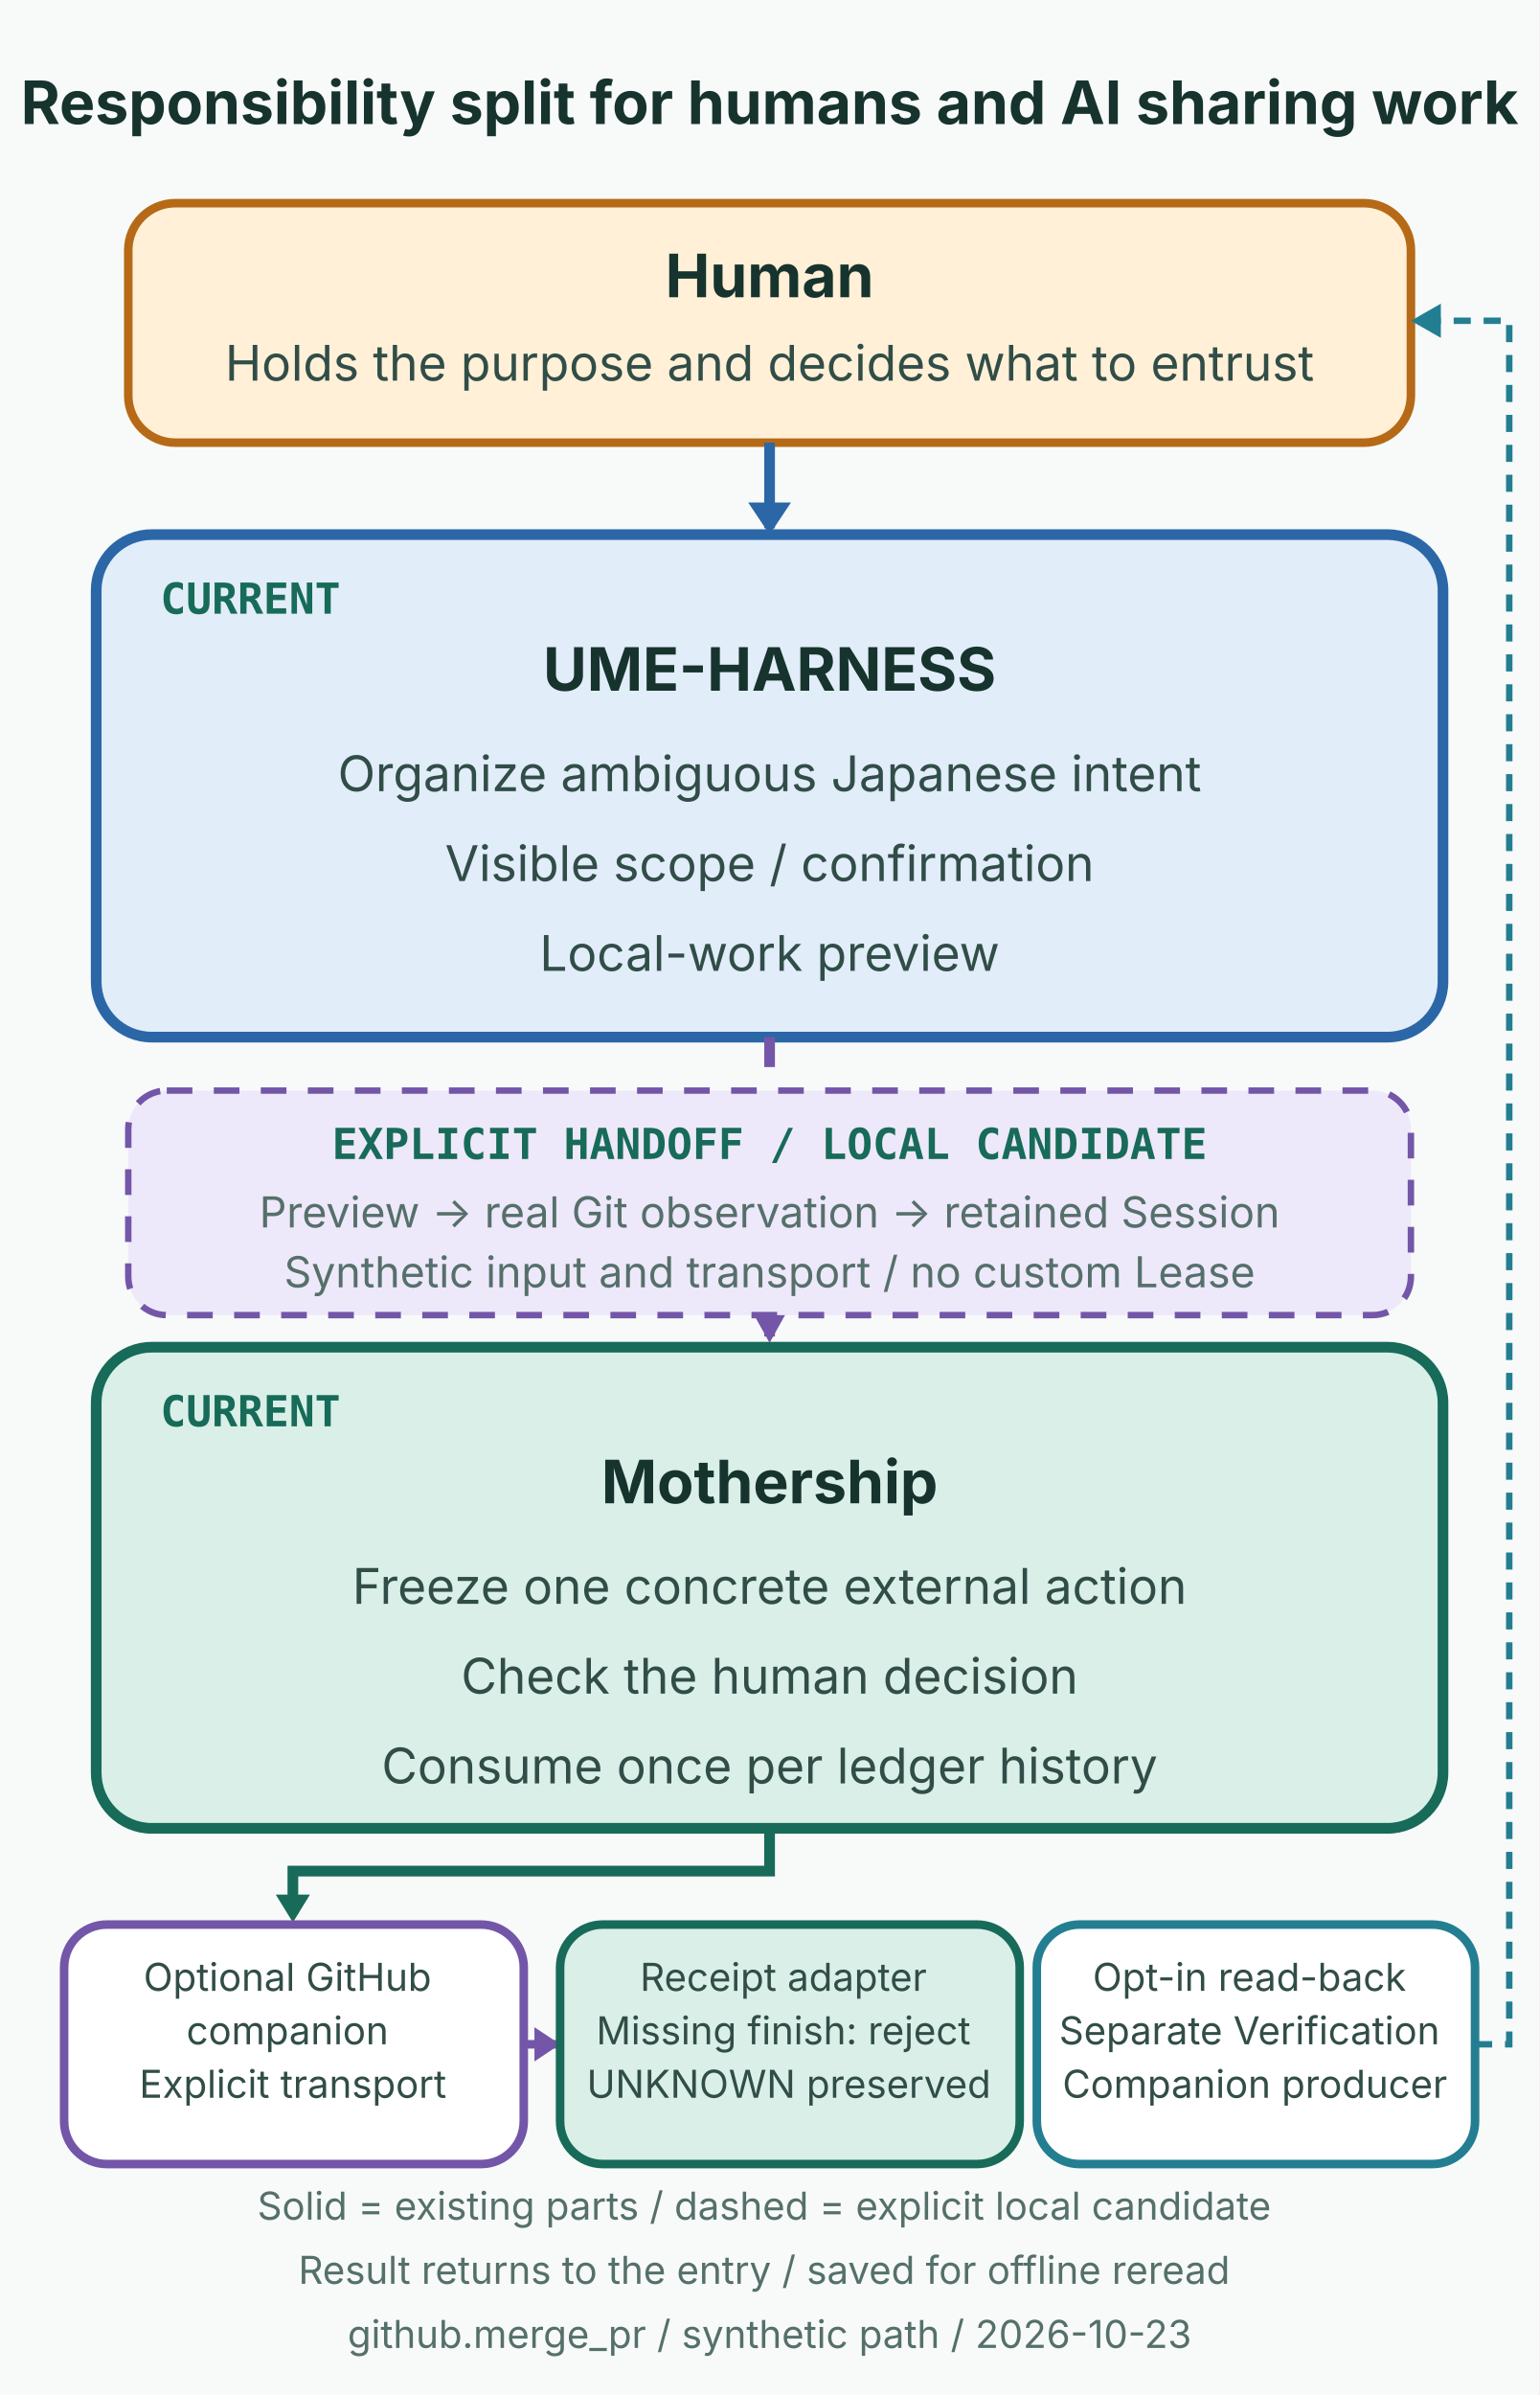
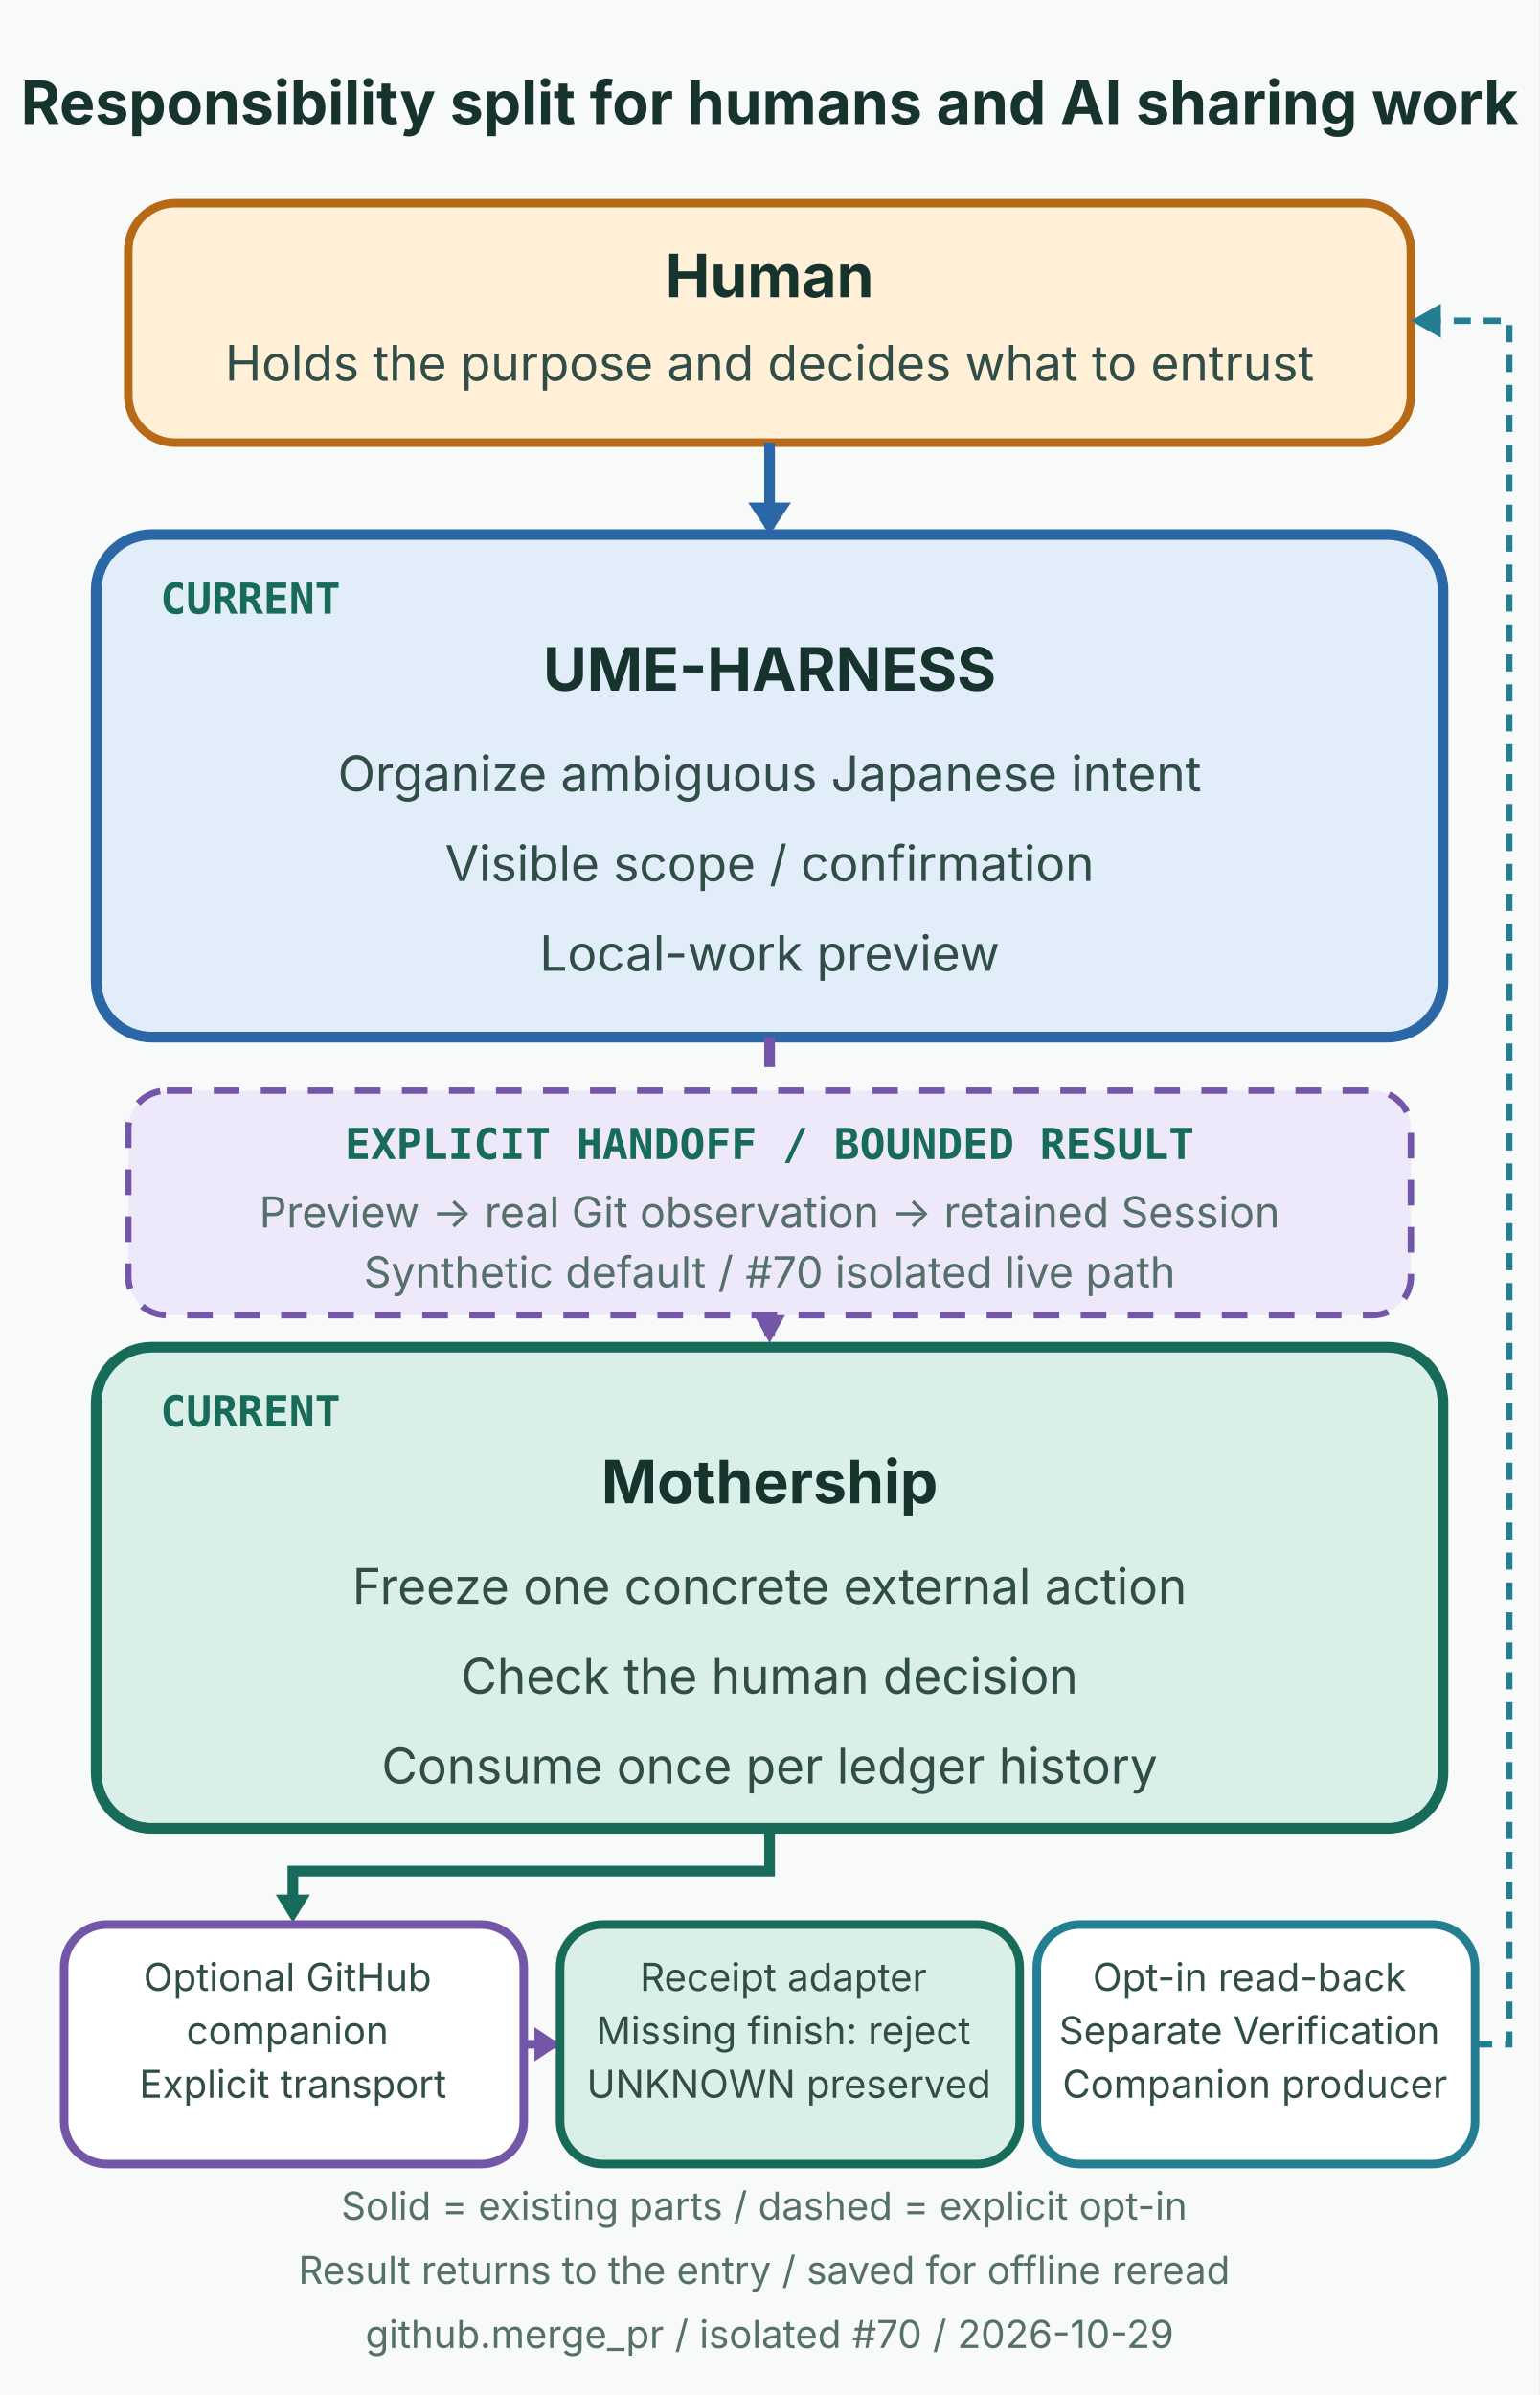
<svg xmlns="http://www.w3.org/2000/svg" viewBox="0 0 720 1120" role="img" aria-labelledby="title desc">
  <style>
    .title { font: 700 28px -apple-system, BlinkMacSystemFont, "Segoe UI", sans-serif; fill: #17332d; }
    .label { font: 700 28px -apple-system, BlinkMacSystemFont, "Segoe UI", sans-serif; fill: #17332d; }
    .state { font: 700 20px ui-monospace, SFMono-Regular, Consolas, monospace; fill: #176b58; }
    .body { font: 23px -apple-system, BlinkMacSystemFont, "Segoe UI", sans-serif; fill: #314d47; }
    .small { font: 20px -apple-system, BlinkMacSystemFont, "Segoe UI", sans-serif; fill: #55706a; }
    .boxbody { font: 18px -apple-system, BlinkMacSystemFont, "Segoe UI", sans-serif; fill: #314d47; }
    .legend { font: 18px -apple-system, BlinkMacSystemFont, "Segoe UI", sans-serif; fill: #55706a; }
  </style>
  <rect width="720" height="1120" fill="#f7faf9" />
  <text class="title" x="360" y="58" text-anchor="middle">Responsibility split for humans and AI sharing work</text>
  <rect x="60" y="95" width="600" height="112" rx="22" fill="#fff0d7" stroke="#b66a17" stroke-width="4" />
  <text class="label" x="360" y="139" text-anchor="middle">Human</text>
  <text class="body" x="360" y="178" text-anchor="middle">Holds the purpose and decides what to entrust</text>
  <path d="M360 207 V247" stroke="#2b67a7" stroke-width="5" />
  <path d="M350 235 L360 250 L370 235" fill="#2b67a7" />
  <rect x="45" y="250" width="630" height="235" rx="26" fill="#e1edf9" stroke="#2b67a7" stroke-width="5" />
  <text class="state" x="75" y="287">CURRENT</text>
  <text class="label" x="360" y="323" text-anchor="middle">UME-HARNESS</text>
  <text class="body" x="360" y="370" text-anchor="middle">Organize ambiguous Japanese intent</text>
  <text class="body" x="360" y="412" text-anchor="middle">Visible scope / confirmation</text>
  <text class="body" x="360" y="454" text-anchor="middle">Local-work preview</text>
  <g data-role="bridge">
    <path d="M360 485 V625" stroke="#7356a8" stroke-width="5" stroke-dasharray="14 12" />
    <path d="M350 610 L360 628 L370 610" fill="#7356a8" />
    <rect x="60" y="510" width="600" height="105" rx="18" fill="#eee8fb" stroke="#7356a8" stroke-width="3" stroke-dasharray="12 10" />
-     <text class="state" x="360" y="542" text-anchor="middle">EXPLICIT HANDOFF / LOCAL CANDIDATE</text>
+     <text class="state" x="360" y="542" text-anchor="middle">EXPLICIT HANDOFF / BOUNDED RESULT</text>
    <text class="small" x="360" y="574" text-anchor="middle">Preview → real Git observation → retained Session</text>
-     <text class="small" x="360" y="602" text-anchor="middle">Synthetic input and transport / no custom Lease</text>
+     <text class="small" x="360" y="602" text-anchor="middle">Synthetic default / #70 isolated live path</text>
  </g>
  <rect x="45" y="630" width="630" height="225" rx="26" fill="#d9efe8" stroke="#176b58" stroke-width="5" />
  <text class="state" x="75" y="667">CURRENT</text>
  <text class="label" x="360" y="703" text-anchor="middle">Mothership</text>
  <text class="body" x="360" y="750" text-anchor="middle">Freeze one concrete external action</text>
  <text class="body" x="360" y="792" text-anchor="middle">Check the human decision</text>
  <text class="body" x="360" y="834" text-anchor="middle">Consume once per ledger history</text>
  <path d="M360 855 V875 H137 V895" fill="none" stroke="#176b58" stroke-width="5" />
  <path d="M137 899 L129 886 L145 886 Z" fill="#176b58" />
  <path d="M245 956 H262" stroke="#7356a8" stroke-width="4" />
  <path d="M262 956 L250 948 L250 964 Z" fill="#7356a8" />
  <rect data-role="external" x="30" y="900" width="215" height="112" rx="20" fill="#ffffff" stroke="#7356a8" stroke-width="4" />
  <rect data-role="adapter" x="262" y="900" width="215" height="112" rx="20" fill="#d9efe8" stroke="#176b58" stroke-width="4" />
  <rect data-role="external" x="485" y="900" width="205" height="112" rx="20" fill="#ffffff" stroke="#237e91" stroke-width="4" />
  <text class="boxbody" x="137" text-anchor="middle">
    <tspan x="137" y="931">Optional GitHub</tspan>
    <tspan x="137" y="956">companion</tspan>
    <tspan x="137" y="981">Explicit transport</tspan>
  </text>
  <text class="boxbody" x="369" text-anchor="middle">
    <tspan x="369" y="931">Receipt adapter</tspan>
    <tspan x="369" y="956">Missing finish: reject</tspan>
    <tspan x="369" y="981">UNKNOWN preserved</tspan>
  </text>
  <text class="boxbody" x="587" text-anchor="middle">
    <tspan x="587" y="931">Opt-in read-back</tspan>
    <tspan x="587" y="956">Separate Verification</tspan>
    <tspan x="587" y="981">Companion producer</tspan>
  </text>
  <path data-role="result-return" d="M690 956 H706 V150 H665" fill="none" stroke="#237e91" stroke-width="3" stroke-dasharray="8 6" />
  <path d="M660 150 L674 142 L674 158 Z" fill="#237e91" />
  <text class="legend" x="360" text-anchor="middle">
-     <tspan x="360" y="1038">Solid = existing parts / dashed = explicit local candidate</tspan>
+     <tspan x="360" y="1038">Solid = existing parts / dashed = explicit opt-in</tspan>
    <tspan x="360" y="1068">Result returns to the entry / saved for offline reread</tspan>
-     <tspan x="360" y="1098">github.merge_pr / synthetic path / 2026-10-23</tspan>
+     <tspan x="360" y="1098">github.merge_pr / isolated #70 / 2026-10-29</tspan>
  </text>
</svg>
